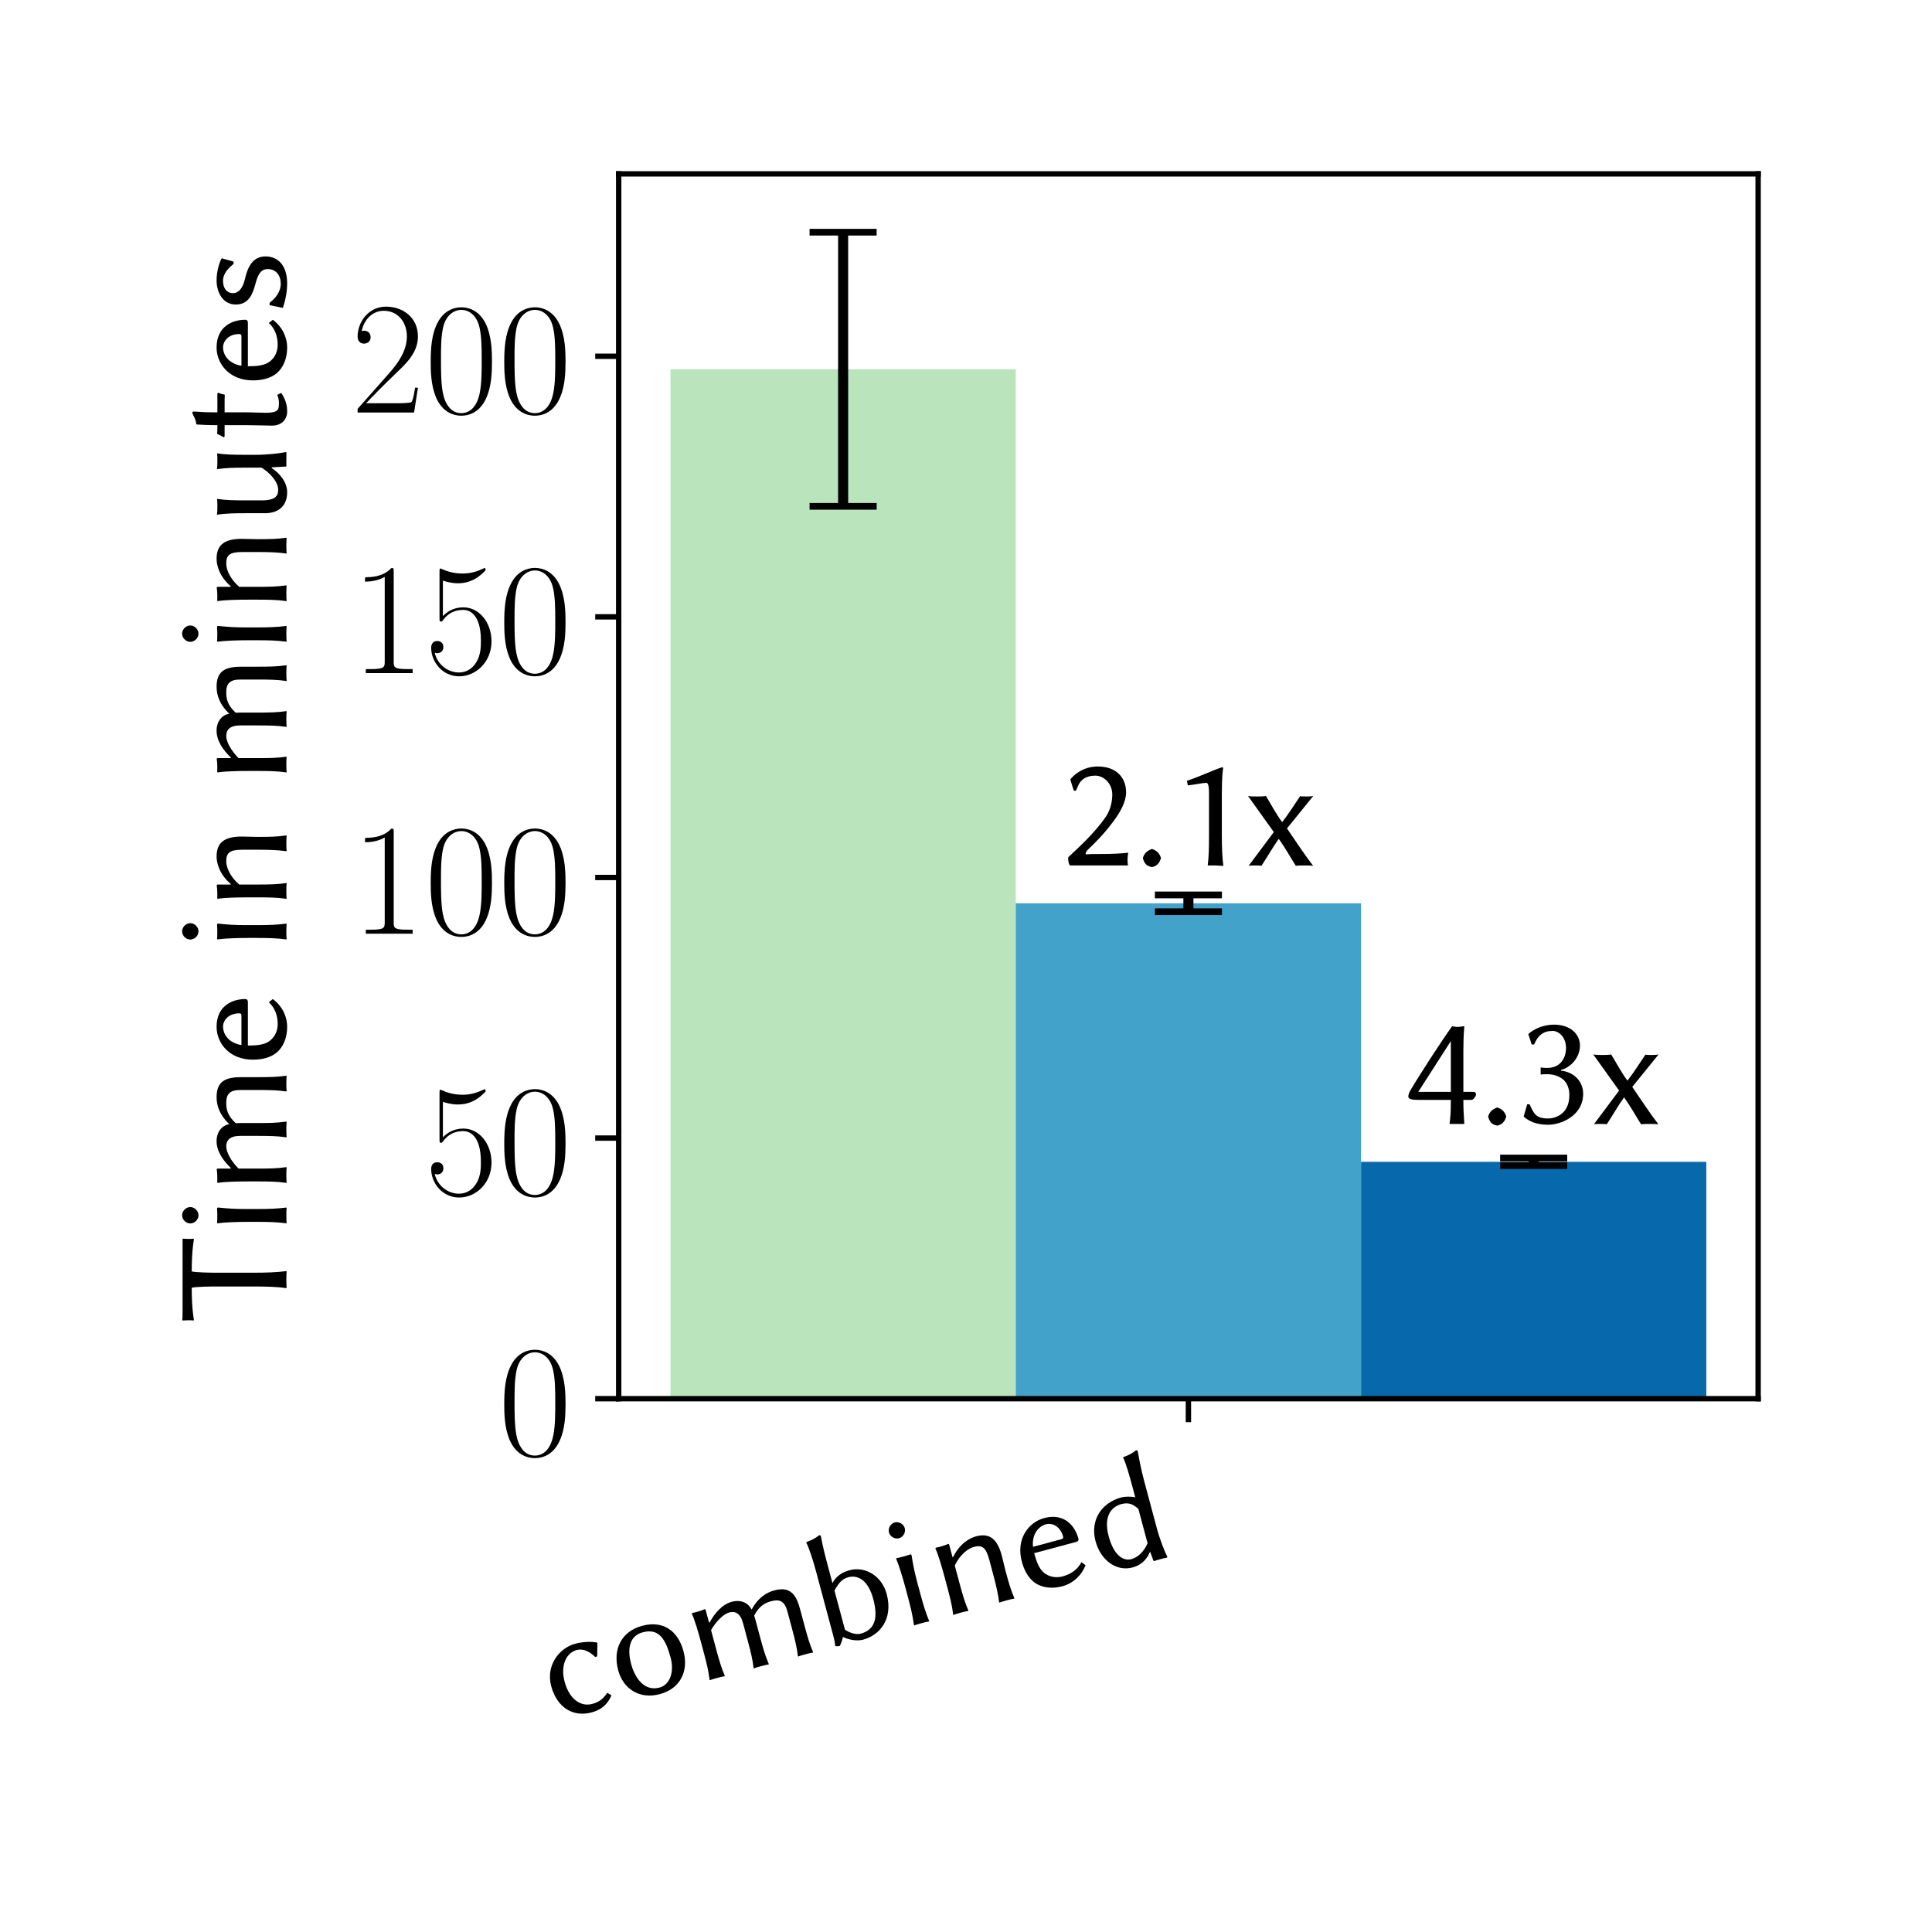
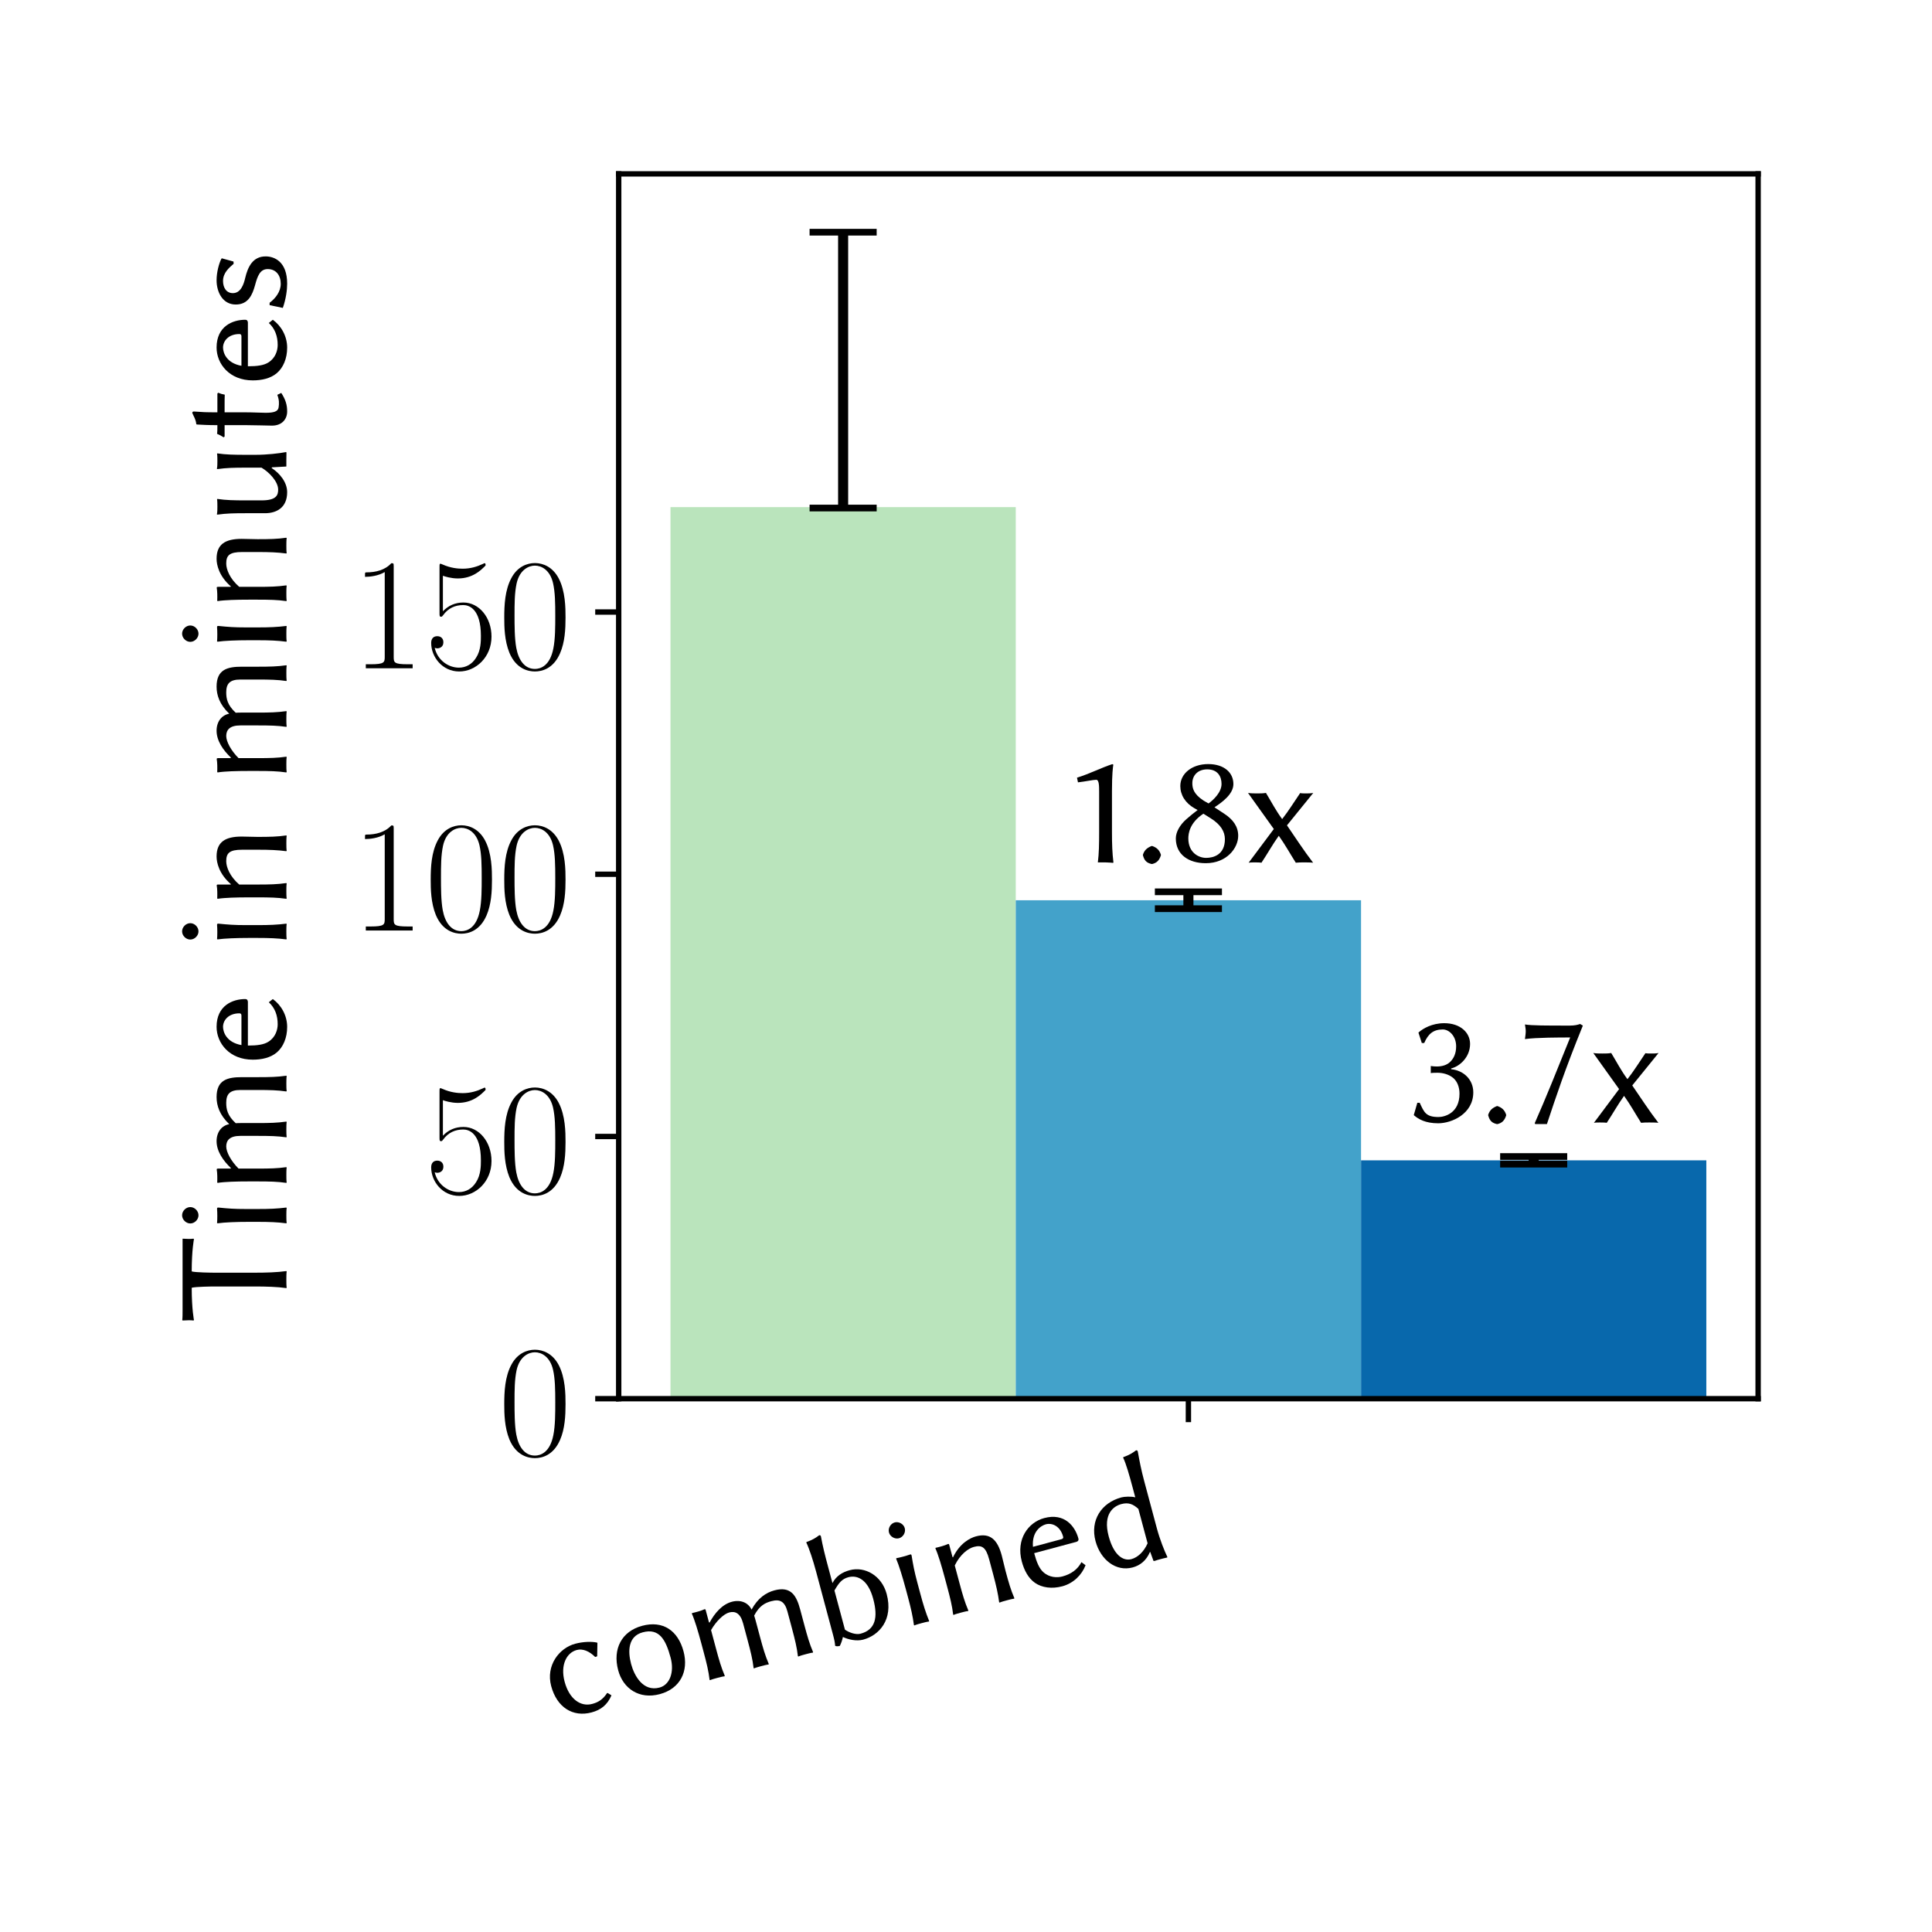
<svg xmlns="http://www.w3.org/2000/svg" xmlns:xlink="http://www.w3.org/1999/xlink" width="288pt" height="288pt" viewBox="0 0 288 288" version="1.1">
  <defs>
    <style type="text/css">*{stroke-linejoin: round; stroke-linecap: butt}</style>
  </defs>
  <g id="figure_1">
    <g id="patch_1">
      <path d="M 0 288  L 288 288  L 288 0  L 0 0  z " style="fill: #ffffff" />
    </g>
    <g id="axes_1">
      <g id="patch_2">
        <path d="M 92.227 208.5  L 262.08 208.5  L 262.08 25.92  L 92.227 25.92  z " style="fill: #ffffff" />
      </g>
      <g id="patch_3">
-         <path d="M 99.948 208.5  L 151.418 208.5  L 151.418 55.047  L 99.948 55.047  z " clip-path="url(#pc2453a03d7)" style="fill: #bae4bc" />
+         <path d="M 99.948 208.5  L 151.418 208.5  L 151.418 75.596  L 99.948 75.596  z " clip-path="url(#p6b8c37de58)" style="fill: #bae4bc" />
      </g>
      <g id="patch_4">
-         <path d="M 151.418 208.5  L 202.889 208.5  L 202.889 134.655  L 151.418 134.655  z " clip-path="url(#pc2453a03d7)" style="fill: #43a2ca" />
+         <path d="M 151.418 208.5  L 202.889 208.5  L 202.889 134.198  L 151.418 134.198  z " clip-path="url(#p6b8c37de58)" style="fill: #43a2ca" />
      </g>
      <g id="patch_5">
-         <path d="M 202.889 208.5  L 254.359 208.5  L 254.359 173.188  L 202.889 173.188  z " clip-path="url(#pc2453a03d7)" style="fill: #0868ac" />
+         <path d="M 202.889 208.5  L 254.359 208.5  L 254.359 172.969  L 202.889 172.969  z " clip-path="url(#p6b8c37de58)" style="fill: #0868ac" />
      </g>
      <g id="matplotlib.axis_1">
        <g id="xtick_1">
          <g id="line2d_1">
            <defs>
-               <path id="m92dc5fee9f" d="M 0 0  L 0 3.5  " style="stroke: #000000; stroke-width: 0.8" />
+               <path id="m5d7230e8ca" d="M 0 0  L 0 3.5  " style="stroke: #000000; stroke-width: 0.8" />
            </defs>
            <g>
-               <use xlink:href="#m92dc5fee9f" x="177.154" y="208.5" style="stroke: #000000; stroke-width: 0.8" />
+               <use xlink:href="#m5d7230e8ca" x="177.154" y="208.5" style="stroke: #000000; stroke-width: 0.8" />
            </g>
          </g>
          <g id="text_1">
            <g transform="translate(82.64091 256.6294) rotate(-15) scale(0.24 -0.24)">
              <defs>
                <path id="LinBiolinumT-63" d="M 1600 2527  C 1850 2527 2074 2352 2240 2066  L 2323 2073  L 2470 2585  L 2458 2604  C 2259 2707 1926 2784 1606 2784  C 941 2784 243 2250 243 1398  C 243 526 749 -32 1530 -32  C 1914 -32 2214 95 2470 420  L 2349 551  L 2323 551  C 2080 339 1875 289 1638 289  C 1171 289 806 700 806 1429  C 806 2116 1178 2527 1600 2527  z " transform="scale(0.015625)" />
                <path id="LinBiolinumT-6f" d="M 243 1316  C 243 563 749 -32 1600 -32  C 2445 -32 2957 551 2957 1373  C 2957 2226 2490 2784 1626 2784  C 787 2784 243 2207 243 1316  z M 1581 2527  C 2259 2527 2394 2015 2394 1260  C 2394 668 2086 224 1658 224  C 979 224 806 942 806 1423  C 806 1966 979 2527 1581 2527  z " transform="scale(0.015625)" />
                <path id="LinBiolinumT-6d" d="M 1037 2231  L 1037 2717  C 1037 2765 1030 2778 998 2778  C 858 2752 627 2752 480 2759  L 467 2739  C 512 2466 525 1981 525 1503  L 525 1152  C 525 675 518 350 467 6  L 480 -13  C 557 0 704 0 781 0  C 858 0 1005 0 1082 -13  L 1094 6  C 1043 366 1037 662 1037 1142  L 1037 1907  C 1338 2209 1696 2399 1920 2399  C 2163 2399 2342 2260 2342 1837  L 2342 1142  C 2342 668 2336 347 2285 6  L 2298 -13  C 2374 0 2522 0 2598 0  C 2675 0 2822 0 2899 -13  L 2912 6  C 2861 366 2854 662 2854 1142  L 2854 1780  C 2854 1868 2854 1944 2848 2020  C 3155 2355 3411 2399 3661 2399  C 4006 2399 4173 2260 4173 1837  L 4173 1142  C 4173 668 4166 347 4115 6  L 4128 -13  C 4205 0 4352 0 4429 0  C 4506 0 4653 0 4730 -13  L 4742 6  C 4691 367 4685 664 4685 1144  L 4685 1778  C 4685 2341 4582 2784 3891 2784  C 3546 2784 3174 2662 2810 2279  C 2752 2586 2490 2784 2131 2784  C 1734 2784 1357 2529 1056 2210  L 1037 2231  z " transform="scale(0.015625)" />
                <path id="LinBiolinumT-62" d="M 1037 542  L 1037 2159  C 1286 2408 1446 2527 1709 2527  C 2099 2527 2445 2215 2445 1435  C 2445 661 2208 224 1600 224  C 1402 224 1165 386 1037 542  z M 1037 3176  C 1037 3650 1043 3989 1075 4381  C 1075 4425 1056 4445 1018 4445  C 858 4381 723 4336 461 4316  L 448 4297  C 499 4025 525 3558 525 3077  L 525 493  C 525 247 518 158 493 19  C 531 -19 608 -32 672 -32  C 742 45 819 153 883 280  C 1069 121 1363 -32 1638 -32  C 2291 -32 3014 420 3014 1486  C 3014 2250 2458 2784 1837 2784  C 1530 2784 1254 2701 1037 2465  L 1037 3176  z " transform="scale(0.015625)" />
                <path id="LinBiolinumT-69" d="M 512 3833  C 512 3660 666 3506 838 3506  C 1011 3506 1165 3660 1165 3833  C 1165 4006 1011 4160 838 4160  C 666 4160 512 4006 512 3833  z M 576 1506  L 576 1155  C 576 676 563 351 518 6  L 531 -13  C 608 0 755 0 832 0  C 909 0 1056 0 1133 -13  L 1146 6  C 1101 370 1088 670 1088 1155  L 1088 1609  C 1088 2088 1107 2318 1146 2707  C 1146 2759 1139 2765 1088 2765  C 941 2752 666 2752 531 2765  L 518 2745  C 557 2471 576 1985 576 1506  z " transform="scale(0.015625)" />
                <path id="LinBiolinumT-6e" d="M 2944 1144  C 2944 1348 2957 1581 2957 1784  C 2957 2442 2739 2784 2163 2784  C 1920 2784 1466 2688 1056 2210  L 1043 2231  L 1043 2717  C 1043 2765 1037 2778 1005 2778  C 864 2752 634 2752 486 2759  L 474 2739  C 518 2466 531 1981 531 1503  L 531 1152  C 531 675 525 350 474 6  L 486 -13  C 563 0 710 0 787 0  C 864 0 1011 0 1088 -13  L 1101 6  C 1050 366 1043 662 1043 1142  L 1043 1881  C 1370 2260 1741 2399 1971 2399  C 2298 2399 2432 2273 2432 1761  L 2432 1142  C 2432 668 2419 347 2374 6  L 2387 -13  C 2464 0 2611 0 2688 0  C 2765 0 2912 0 2989 -13  L 3002 6  C 2950 367 2944 664 2944 1144  z " transform="scale(0.015625)" />
                <path id="LinBiolinumT-65" d="M 800 1792  C 909 2399 1331 2527 1530 2527  C 1786 2527 2067 2311 2067 1874  C 2067 1821 2042 1792 1978 1792  L 800 1792  z M 2509 700  C 2285 456 1984 346 1632 346  C 1414 346 1114 431 934 715  C 819 895 781 1160 781 1535  L 2522 1535  C 2592 1535 2637 1572 2637 1638  C 2637 2147 2374 2784 1530 2784  C 870 2784 218 2263 218 1341  C 218 984 294 633 506 382  C 723 124 1094 -32 1523 -32  C 1984 -32 2394 205 2637 540  L 2509 700  z " transform="scale(0.015625)" />
                <path id="LinBiolinumT-64" d="M 2310 744  C 2080 457 1786 301 1523 301  C 1178 301 883 638 883 1417  C 883 2352 1395 2527 1702 2527  C 2003 2527 2157 2402 2310 2165  L 2310 744  z M 2310 384  L 2323 384  L 2355 12  C 2355 -1 2374 -7 2413 -7  C 2496 0 2541 0 2637 0  C 2714 0 2835 0 2918 -7  L 2931 12  C 2880 285 2822 754 2822 1230  L 2822 3187  C 2822 3656 2848 3986 2880 4381  C 2880 4425 2861 4445 2822 4445  C 2662 4381 2528 4336 2266 4316  L 2253 4297  C 2304 4021 2310 3547 2310 3060  L 2310 2643  C 2163 2726 1901 2784 1773 2784  C 941 2784 326 2219 326 1366  C 326 595 794 -32 1485 -32  C 1792 -32 2080 89 2310 384  z " transform="scale(0.015625)" />
              </defs>
              <use xlink:href="#LinBiolinumT-63" transform="scale(0.996264)" />
              <use xlink:href="#LinBiolinumT-6f" transform="translate(42.73971 0) scale(0.996264)" />
              <use xlink:href="#LinBiolinumT-6d" transform="translate(92.5529 0) scale(0.996264)" />
              <use xlink:href="#LinBiolinumT-62" transform="translate(172.9514 0) scale(0.996264)" />
              <use xlink:href="#LinBiolinumT-69" transform="translate(223.1631 0) scale(0.996264)" />
              <use xlink:href="#LinBiolinumT-6e" transform="translate(249.066 0) scale(0.996264)" />
              <use xlink:href="#LinBiolinumT-65" transform="translate(302.7646 0) scale(0.996264)" />
              <use xlink:href="#LinBiolinumT-64" transform="translate(348.5927 0) scale(0.996264)" />
            </g>
          </g>
        </g>
      </g>
      <g id="matplotlib.axis_2">
        <g id="ytick_1">
          <g id="line2d_2">
            <defs>
-               <path id="mf79705bcf3" d="M 0 0  L -3.5 0  " style="stroke: #000000; stroke-width: 0.8" />
+               <path id="mba078928ed" d="M 0 0  L -3.5 0  " style="stroke: #000000; stroke-width: 0.8" />
            </defs>
            <g>
-               <use xlink:href="#mf79705bcf3" x="92.227" y="208.5" style="stroke: #000000; stroke-width: 0.8" />
+               <use xlink:href="#mba078928ed" x="92.227" y="208.5" style="stroke: #000000; stroke-width: 0.8" />
            </g>
          </g>
          <g id="text_2">
            <g transform="translate(74.26139 216.8839) scale(0.24 -0.24)">
              <defs>
                <path id="CMR17-30" d="M 2688 2025  C 2688 2416 2682 3080 2413 3591  C 2176 4039 1798 4198 1466 4198  C 1158 4198 768 4058 525 3597  C 269 3118 243 2524 243 2025  C 243 1661 250 1106 448 619  C 723 -39 1216 -128 1466 -128  C 1760 -128 2208 -7 2470 600  C 2662 1042 2688 1559 2688 2025  z M 1466 -26  C 1056 -26 813 325 723 812  C 653 1188 653 1738 653 2096  C 653 2588 653 2997 736 3387  C 858 3929 1216 4096 1466 4096  C 1728 4096 2067 3923 2189 3400  C 2272 3036 2278 2607 2278 2096  C 2278 1680 2278 1169 2202 792  C 2067 95 1690 -26 1466 -26  z " transform="scale(0.015625)" />
              </defs>
              <use xlink:href="#CMR17-30" transform="scale(0.996264)" />
            </g>
          </g>
        </g>
        <g id="ytick_2">
          <g id="line2d_3">
            <g>
-               <use xlink:href="#mf79705bcf3" x="92.227" y="169.652" style="stroke: #000000; stroke-width: 0.8" />
+               <use xlink:href="#mba078928ed" x="92.227" y="169.412" style="stroke: #000000; stroke-width: 0.8" />
            </g>
          </g>
          <g id="text_3">
-             <g transform="translate(63.29568 178.0356) scale(0.24 -0.24)">
+             <g transform="translate(63.29568 177.7955) scale(0.24 -0.24)">
              <defs>
                <path id="CMR17-35" d="M 730 3692  C 794 3666 1056 3584 1325 3584  C 1920 3584 2246 3911 2432 4100  C 2432 4157 2432 4192 2394 4192  C 2387 4192 2374 4192 2323 4163  C 2099 4058 1837 3973 1517 3973  C 1325 3973 1037 3999 723 4139  C 653 4171 640 4171 634 4171  C 602 4171 595 4164 595 4037  L 595 2203  C 595 2089 595 2057 659 2057  C 691 2057 704 2070 736 2114  C 941 2401 1222 2522 1542 2522  C 1766 2522 2246 2382 2246 1289  C 2246 1085 2246 715 2054 421  C 1894 159 1645 25 1370 25  C 947 25 518 320 403 814  C 429 807 480 795 506 795  C 589 795 749 840 749 1038  C 749 1210 627 1280 506 1280  C 358 1280 262 1190 262 1011  C 262 454 704 -128 1382 -128  C 2042 -128 2669 440 2669 1264  C 2669 2030 2170 2624 1549 2624  C 1222 2624 947 2503 730 2274  L 730 3692  z " transform="scale(0.015625)" />
              </defs>
              <use xlink:href="#CMR17-35" transform="scale(0.996264)" />
              <use xlink:href="#CMR17-30" transform="translate(45.69048 0) scale(0.996264)" />
            </g>
          </g>
        </g>
        <g id="ytick_3">
          <g id="line2d_4">
            <g>
-               <use xlink:href="#mf79705bcf3" x="92.227" y="130.804" style="stroke: #000000; stroke-width: 0.8" />
+               <use xlink:href="#mba078928ed" x="92.227" y="130.323" style="stroke: #000000; stroke-width: 0.8" />
            </g>
          </g>
          <g id="text_4">
-             <g transform="translate(52.32997 139.1873) scale(0.24 -0.24)">
+             <g transform="translate(52.32997 138.707) scale(0.24 -0.24)">
              <defs>
                <path id="CMR17-31" d="M 1702 4058  C 1702 4192 1696 4192 1606 4192  C 1357 3916 979 3827 621 3827  C 602 3827 570 3827 563 3808  C 557 3795 557 3782 557 3648  C 755 3648 1088 3686 1344 3839  L 1344 461  C 1344 236 1331 160 781 160  L 589 160  L 589 0  C 896 0 1216 0 1523 0  C 1830 0 2150 0 2458 0  L 2458 160  L 2266 160  C 1715 160 1702 230 1702 458  L 1702 4058  z " transform="scale(0.015625)" />
              </defs>
              <use xlink:href="#CMR17-31" transform="scale(0.996264)" />
              <use xlink:href="#CMR17-30" transform="translate(45.69048 0) scale(0.996264)" />
              <use xlink:href="#CMR17-30" transform="translate(91.38095 0) scale(0.996264)" />
            </g>
          </g>
        </g>
        <g id="ytick_4">
          <g id="line2d_5">
            <g>
-               <use xlink:href="#mf79705bcf3" x="92.227" y="91.955" style="stroke: #000000; stroke-width: 0.8" />
+               <use xlink:href="#mba078928ed" x="92.227" y="91.235" style="stroke: #000000; stroke-width: 0.8" />
            </g>
          </g>
          <g id="text_5">
-             <g transform="translate(52.32997 100.339) scale(0.24 -0.24)">
+             <g transform="translate(52.32997 99.61854) scale(0.24 -0.24)">
              <use xlink:href="#CMR17-31" transform="scale(0.996264)" />
              <use xlink:href="#CMR17-35" transform="translate(45.69048 0) scale(0.996264)" />
              <use xlink:href="#CMR17-30" transform="translate(91.38095 0) scale(0.996264)" />
            </g>
          </g>
        </g>
-         <g id="ytick_5">
-           <g id="line2d_6">
-             <g>
-               <use xlink:href="#mf79705bcf3" x="92.227" y="53.107" style="stroke: #000000; stroke-width: 0.8" />
-             </g>
-           </g>
-           <g id="text_6">
-             <g transform="translate(52.32997 61.49064) scale(0.24 -0.24)">
-               <defs>
-                 <path id="CMR17-32" d="M 2669 989  L 2554 989  C 2490 536 2438 459 2413 420  C 2381 369 1920 369 1830 369  L 602 369  C 832 619 1280 1072 1824 1597  C 2214 1967 2669 2402 2669 3035  C 2669 3790 2067 4224 1395 4224  C 691 4224 262 3604 262 3030  C 262 2780 448 2748 525 2748  C 589 2748 781 2787 781 3010  C 781 3207 614 3264 525 3264  C 486 3264 448 3258 422 3245  C 544 3790 915 4058 1306 4058  C 1862 4058 2227 3617 2227 3035  C 2227 2479 1901 2000 1536 1584  L 262 146  L 262 0  L 2515 0  L 2669 989  z " transform="scale(0.015625)" />
-               </defs>
-               <use xlink:href="#CMR17-32" transform="scale(0.996264)" />
-               <use xlink:href="#CMR17-30" transform="translate(45.69048 0) scale(0.996264)" />
-               <use xlink:href="#CMR17-30" transform="translate(91.38095 0) scale(0.996264)" />
-             </g>
-           </g>
-         </g>
-         <g id="text_7">
+         <g id="text_6">
          <g transform="translate(42.68713 197.2022) rotate(-90) scale(0.24 -0.24)">
            <defs>
              <path id="LinBiolinumT-54" d="M 1453 2854  L 1453 1286  C 1453 806 1440 351 1389 6  L 1402 -13  C 1478 0 1651 0 1728 0  C 1805 0 1978 0 2054 -13  L 2067 6  C 2016 371 2003 806 2003 1286  L 2003 2854  C 2003 2963 2010 3622 2054 3776  C 2912 3776 3347 3686 3347 3686  L 3360 3712  C 3347 3809 3347 3958 3360 4141  L 3347 4141  C 3245 4141 3098 4141 2963 4141  L 493 4141  C 358 4141 211 4141 109 4154  L 96 4135  C 109 3955 109 3808 96 3712  L 109 3686  C 109 3686 544 3776 1402 3776  C 1446 3622 1453 2963 1453 2854  z " transform="scale(0.015625)" />
              <path id="LinBiolinumT-75" d="M 2336 590  L 2362 571  L 2394 0  C 2394 0 2400 0 2419 0  C 2502 0 2579 0 2675 0  C 2752 0 2874 0 2957 -4  L 2970 15  C 2918 290 2861 761 2861 1240  L 2861 1604  C 2861 2082 2867 2415 2918 2752  L 2906 2765  C 2829 2752 2682 2752 2605 2752  C 2528 2752 2381 2752 2304 2772  L 2291 2752  C 2342 2392 2349 2094 2349 1613  L 2349 992  C 2157 669 1786 327 1472 327  C 1254 327 1043 397 1043 986  L 1043 1613  C 1043 2088 1050 2417 1101 2752  L 1088 2765  C 1011 2752 864 2752 787 2752  C 710 2752 563 2752 486 2772  L 474 2752  C 525 2391 531 2092 531 1611  L 531 849  C 531 412 736 -32 1370 -32  C 1766 -32 2125 263 2336 590  z " transform="scale(0.015625)" />
              <path id="LinBiolinumT-74" d="M 608 2752  C 480 2752 339 2752 262 2765  C 218 2663 186 2599 122 2502  L 154 2464  C 262 2464 461 2464 608 2464  L 608 1599  C 608 1219 589 764 589 575  C 589 164 858 -32 1152 -32  C 1421 -32 1626 31 1894 203  L 1818 361  C 1619 285 1472 285 1312 310  C 1158 335 1101 487 1101 828  C 1101 1018 1120 1289 1120 1668  L 1120 2464  L 1363 2464  C 1517 2464 1741 2464 1824 2458  C 1843 2561 1862 2624 1901 2720  L 1869 2752  C 1754 2752 1568 2752 1421 2752  L 1120 2752  C 1120 3233 1126 3317 1152 3689  C 1152 3734 1133 3753 1094 3753  C 934 3689 858 3618 646 3593  L 634 3573  C 621 3349 608 3124 608 2752  z " transform="scale(0.015625)" />
              <path id="LinBiolinumT-73" d="M 320 668  L 211 141  C 576 13 934 -32 1178 -32  C 2061 -32 2266 481 2266 826  C 2266 1338 1850 1539 1395 1645  C 1152 1701 800 1820 800 2133  C 800 2389 1011 2527 1286 2527  C 1619 2527 1824 2271 1971 2103  L 2061 2109  L 2189 2572  L 2176 2591  C 1990 2687 1638 2784 1312 2784  C 838 2784 346 2539 346 2020  C 346 1520 730 1357 1114 1250  C 1485 1151 1760 1050 1760 744  C 1760 412 1510 224 1171 224  C 864 224 595 428 416 668  L 320 668  z " transform="scale(0.015625)" />
            </defs>
            <use xlink:href="#LinBiolinumT-54" transform="scale(0.996264)" />
            <use xlink:href="#LinBiolinumT-69" transform="translate(53.79824 0) scale(0.996264)" />
            <use xlink:href="#LinBiolinumT-6d" transform="translate(79.70112 0) scale(0.996264)" />
            <use xlink:href="#LinBiolinumT-65" transform="translate(160.0996 0) scale(0.996264)" />
            <use xlink:href="#LinBiolinumT-69" transform="translate(230.137 0) scale(0.996264)" />
            <use xlink:href="#LinBiolinumT-6e" transform="translate(256.0399 0) scale(0.996264)" />
            <use xlink:href="#LinBiolinumT-6d" transform="translate(334.6451 0) scale(0.996264)" />
            <use xlink:href="#LinBiolinumT-69" transform="translate(415.0436 0) scale(0.996264)" />
            <use xlink:href="#LinBiolinumT-6e" transform="translate(440.9465 0) scale(0.996264)" />
            <use xlink:href="#LinBiolinumT-75" transform="translate(494.645 0) scale(0.996264)" />
            <use xlink:href="#LinBiolinumT-74" transform="translate(548.1444 0) scale(0.996264)" />
            <use xlink:href="#LinBiolinumT-65" transform="translate(582.0174 0) scale(0.996264)" />
            <use xlink:href="#LinBiolinumT-73" transform="translate(627.1481 0) scale(0.996264)" />
          </g>
        </g>
      </g>
      <g id="LineCollection_1">
-         <path d="M 125.683 75.48  L 125.683 34.614  " clip-path="url(#pc2453a03d7)" style="fill: none; stroke: #000000; stroke-width: 1.5" />
+         <path d="M 125.683 75.733  L 125.683 34.614  " clip-path="url(#p6b8c37de58)" style="fill: none; stroke: #000000; stroke-width: 1.5" />
+       </g>
+       <g id="line2d_6">
+         <defs>
+           <path id="m3100339869" d="M 5 0  L -5 -0  " style="stroke: #000000" />
+         </defs>
+         <g clip-path="url(#p6b8c37de58)">
+           <use xlink:href="#m3100339869" x="125.683" y="75.733" style="stroke: #000000" />
+         </g>
      </g>
      <g id="line2d_7">
-         <defs>
-           <path id="m492c0f0f46" d="M 5 0  L -5 -0  " style="stroke: #000000" />
-         </defs>
-         <g clip-path="url(#pc2453a03d7)">
-           <use xlink:href="#m492c0f0f46" x="125.683" y="75.48" style="stroke: #000000" />
-         </g>
+         <g clip-path="url(#p6b8c37de58)">
+           <use xlink:href="#m3100339869" x="125.683" y="34.614" style="stroke: #000000" />
+         </g>
+       </g>
+       <g id="LineCollection_2">
+         <path d="M 177.154 135.456  L 177.154 132.941  " clip-path="url(#p6b8c37de58)" style="fill: none; stroke: #000000; stroke-width: 1.5" />
      </g>
      <g id="line2d_8">
-         <g clip-path="url(#pc2453a03d7)">
-           <use xlink:href="#m492c0f0f46" x="125.683" y="34.614" style="stroke: #000000" />
-         </g>
-       </g>
-       <g id="LineCollection_2">
-         <path d="M 177.154 135.905  L 177.154 133.405  " clip-path="url(#pc2453a03d7)" style="fill: none; stroke: #000000; stroke-width: 1.5" />
+         <g clip-path="url(#p6b8c37de58)">
+           <use xlink:href="#m3100339869" x="177.154" y="135.456" style="stroke: #000000" />
+         </g>
      </g>
      <g id="line2d_9">
-         <g clip-path="url(#pc2453a03d7)">
-           <use xlink:href="#m492c0f0f46" x="177.154" y="135.905" style="stroke: #000000" />
-         </g>
+         <g clip-path="url(#p6b8c37de58)">
+           <use xlink:href="#m3100339869" x="177.154" y="132.941" style="stroke: #000000" />
+         </g>
+       </g>
+       <g id="LineCollection_3">
+         <path d="M 228.624 173.536  L 228.624 172.403  " clip-path="url(#p6b8c37de58)" style="fill: none; stroke: #000000; stroke-width: 1.5" />
      </g>
      <g id="line2d_10">
-         <g clip-path="url(#pc2453a03d7)">
-           <use xlink:href="#m492c0f0f46" x="177.154" y="133.405" style="stroke: #000000" />
-         </g>
-       </g>
-       <g id="LineCollection_3">
-         <path d="M 228.624 173.751  L 228.624 172.625  " clip-path="url(#pc2453a03d7)" style="fill: none; stroke: #000000; stroke-width: 1.5" />
+         <g clip-path="url(#p6b8c37de58)">
+           <use xlink:href="#m3100339869" x="228.624" y="173.536" style="stroke: #000000" />
+         </g>
      </g>
      <g id="line2d_11">
-         <g clip-path="url(#pc2453a03d7)">
-           <use xlink:href="#m492c0f0f46" x="228.624" y="173.751" style="stroke: #000000" />
-         </g>
-       </g>
-       <g id="line2d_12">
-         <g clip-path="url(#pc2453a03d7)">
-           <use xlink:href="#m492c0f0f46" x="228.624" y="172.625" style="stroke: #000000" />
+         <g clip-path="url(#p6b8c37de58)">
+           <use xlink:href="#m3100339869" x="228.624" y="172.403" style="stroke: #000000" />
        </g>
      </g>
      <g id="patch_6">
        <path d="M 92.227 208.5  L 92.227 25.92  " style="fill: none; stroke: #000000; stroke-width: 0.8; stroke-linejoin: miter; stroke-linecap: square" />
      </g>
      <g id="patch_7">
        <path d="M 262.08 208.5  L 262.08 25.92  " style="fill: none; stroke: #000000; stroke-width: 0.8; stroke-linejoin: miter; stroke-linecap: square" />
      </g>
      <g id="patch_8">
        <path d="M 92.227 208.5  L 262.08 208.5  " style="fill: none; stroke: #000000; stroke-width: 0.8; stroke-linejoin: miter; stroke-linecap: square" />
      </g>
      <g id="patch_9">
        <path d="M 92.227 25.92  L 262.08 25.92  " style="fill: none; stroke: #000000; stroke-width: 0.8; stroke-linejoin: miter; stroke-linecap: square" />
      </g>
-       <g id="text_8">
-         <g transform="translate(157.9655 129.0121) scale(0.24 -0.24)">
+       <g id="text_7">
+         <g transform="translate(157.9655 128.5556) scale(0.24 -0.24)">
          <defs>
-             <path id="LinBiolinumT-32" d="M 1421 3584  C 1754 3584 2099 3276 2099 2826  C 2099 2557 2022 2216 1856 1966  C 1395 1278 666 636 346 333  C 339 308 339 282 339 250  C 339 154 371 58 403 0  C 877 0 1146 0 1613 0  C 2074 0 2266 0 2726 0  C 2714 63 2707 139 2707 210  C 2707 310 2714 412 2739 507  C 2374 475 2182 456 1568 456  C 1344 456 1216 456 1043 443  C 1037 456 1037 462 1037 475  C 1037 533 1101 604 1146 649  C 1459 952 1760 1240 2182 1813  C 2419 2135 2650 2547 2650 2914  C 2650 3525 2240 3949 1523 3949  C 941 3949 570 3622 422 3430  L 563 2985  L 646 2979  C 736 3172 768 3307 928 3436  C 1056 3539 1242 3584 1421 3584  z " transform="scale(0.015625)" />
+             <path id="LinBiolinumT-31" d="M 2086 1214  L 2086 2845  C 2086 3539 2125 3796 2138 3886  C 2138 3918 2118 3918 2093 3918  C 1677 3784 1190 3534 691 3380  L 730 3194  C 1018 3226 1331 3296 1459 3296  C 1574 3296 1574 3040 1574 2808  L 1574 1214  C 1574 713 1568 367 1523 0  L 1530 0  C 1530 0 1709 0 1824 0  C 1952 0 2131 -19 2131 -19  L 2144 0  C 2099 386 2086 707 2086 1214  z " transform="scale(0.015625)" />
            <path id="LinBiolinumT-2e" d="M 346 282  C 403 71 493 -19 691 -64  L 717 -64  C 896 -19 998 77 1062 282  L 1062 308  C 1005 487 902 590 717 654  L 691 654  C 499 577 403 481 346 308  L 346 282  z " transform="scale(0.015625)" />
-             <path id="LinBiolinumT-31" d="M 2086 1214  L 2086 2845  C 2086 3539 2125 3796 2138 3886  C 2138 3918 2118 3918 2093 3918  C 1677 3784 1190 3534 691 3380  L 730 3194  C 1018 3226 1331 3296 1459 3296  C 1574 3296 1574 3040 1574 2808  L 1574 1214  C 1574 713 1568 367 1523 0  L 1530 0  C 1530 0 1709 0 1824 0  C 1952 0 2131 -19 2131 -19  L 2144 0  C 2099 386 2086 707 2086 1214  z " transform="scale(0.015625)" />
+             <path id="LinBiolinumT-38" d="M 1504 3712  C 1920 3712 2074 3430 2074 3131  C 2074 2786 1734 2479 1555 2352  L 1357 2466  C 954 2728 909 2964 909 3162  C 909 3463 1120 3712 1504 3712  z M 2547 3125  C 2547 3584 2176 3923 1542 3923  C 890 3923 429 3540 429 3048  C 429 2690 627 2371 992 2160  L 1120 2090  C 960 1968 832 1866 672 1725  C 410 1495 250 1208 250 958  C 250 307 768 -32 1446 -32  C 2285 -32 2739 576 2739 1061  C 2739 1431 2534 1712 2182 1942  L 1792 2198  C 2080 2389 2547 2715 2547 3125  z M 1459 180  C 1165 180 749 384 749 959  C 749 1151 800 1579 1350 1943  L 1645 1758  C 2042 1509 2208 1228 2208 927  C 2208 307 1754 180 1459 180  z " transform="scale(0.015625)" />
            <path id="LinBiolinumT-78" d="M 1184 1332  L 179 -13  C 243 0 346 0 410 0  C 474 0 627 0 691 -13  C 934 351 1126 704 1382 1062  C 1638 704 1830 351 2061 -13  C 2157 0 2285 0 2387 0  C 2483 0 2656 0 2752 -13  C 2368 486 2054 979 1709 1478  L 2758 2772  C 2675 2752 2534 2752 2470 2752  C 2400 2752 2298 2752 2234 2765  C 1990 2409 1786 2072 1517 1728  C 1261 2074 1088 2414 870 2772  C 762 2752 634 2752 525 2752  C 422 2752 256 2752 154 2772  L 1184 1332  z " transform="scale(0.015625)" />
          </defs>
-           <use xlink:href="#LinBiolinumT-32" transform="scale(0.996264)" />
+           <use xlink:href="#LinBiolinumT-31" transform="scale(0.996264)" />
          <use xlink:href="#LinBiolinumT-2e" transform="translate(46.32629 0) scale(0.996264)" />
-           <use xlink:href="#LinBiolinumT-31" transform="translate(68.24411 0) scale(0.996264)" />
+           <use xlink:href="#LinBiolinumT-38" transform="translate(68.24411 0) scale(0.996264)" />
          <use xlink:href="#LinBiolinumT-78" transform="translate(114.5704 0) scale(0.996264)" />
        </g>
      </g>
-       <g id="text_9">
-         <g transform="translate(209.4361 167.5449) scale(0.24 -0.24)">
+       <g id="text_8">
+         <g transform="translate(209.4361 167.3267) scale(0.24 -0.24)">
          <defs>
-             <path id="LinBiolinumT-34" d="M 1830 960  C 1830 460 1818 331 1779 0  L 1786 0  C 1786 0 1984 0 2086 0  C 2189 0 2298 0 2355 0  C 2362 0 2368 13 2368 19  C 2342 388 2330 591 2330 960  L 2650 960  C 2739 960 2835 1108 2835 1178  C 2835 1236 2803 1281 2739 1281  L 2330 1281  L 2330 2918  C 2330 3131 2336 3575 2368 3872  C 2368 3885 2362 3898 2355 3898  C 2298 3898 2202 3872 2106 3872  C 2003 3872 1888 3898 1888 3898  C 1888 3898 1862 3879 1862 3872  C 1472 3331 550 1913 218 1341  C 154 1224 134 1154 134 1089  C 134 992 282 960 512 960  L 1830 960  z M 1830 3305  L 1830 1281  L 531 1281  L 1830 3305  z " transform="scale(0.015625)" />
            <path id="LinBiolinumT-33" d="M 1338 218  C 832 218 762 411 589 785  L 493 785  L 352 296  L 371 277  C 538 136 813 -32 1325 -32  C 1869 -32 2726 345 2726 1202  C 2726 1716 2336 2079 1843 2125  L 1843 2157  C 2176 2233 2598 2603 2598 3134  C 2598 3592 2202 3962 1568 3962  C 1075 3962 717 3745 557 3604  L 538 3585  L 672 3171  L 768 3171  C 922 3527 1126 3712 1510 3712  C 1760 3712 2042 3451 2042 3037  C 2042 2756 1946 2553 1798 2413  C 1670 2292 1485 2234 1267 2234  C 1190 2234 1120 2241 1030 2253  L 1030 1971  C 1107 1984 1242 1984 1299 1984  C 1504 1984 1747 1925 1926 1776  C 2093 1632 2176 1404 2176 1150  C 2176 361 1568 218 1338 218  z " transform="scale(0.015625)" />
+             <path id="LinBiolinumT-37" d="M 2208 3392  C 1709 2152 1222 938 794 -26  L 813 -64  L 1280 -64  C 1645 1034 1997 2104 2714 3866  L 2605 3930  C 2509 3898 2394 3866 2195 3866  C 1242 3866 678 3866 403 3911  C 416 3815 435 3738 435 3642  C 435 3547 416 3425 403 3328  C 870 3392 1792 3392 2208 3392  z " transform="scale(0.015625)" />
          </defs>
-           <use xlink:href="#LinBiolinumT-34" transform="scale(0.996264)" />
+           <use xlink:href="#LinBiolinumT-33" transform="scale(0.996264)" />
          <use xlink:href="#LinBiolinumT-2e" transform="translate(46.32629 0) scale(0.996264)" />
-           <use xlink:href="#LinBiolinumT-33" transform="translate(68.24411 0) scale(0.996264)" />
+           <use xlink:href="#LinBiolinumT-37" transform="translate(68.24411 0) scale(0.996264)" />
          <use xlink:href="#LinBiolinumT-78" transform="translate(114.5704 0) scale(0.996264)" />
        </g>
      </g>
    </g>
  </g>
  <defs>
-     <clipPath id="pc2453a03d7">
+     <clipPath id="p6b8c37de58">
      <rect x="92.227" y="25.92" width="169.853" height="182.58" />
    </clipPath>
  </defs>
</svg>
